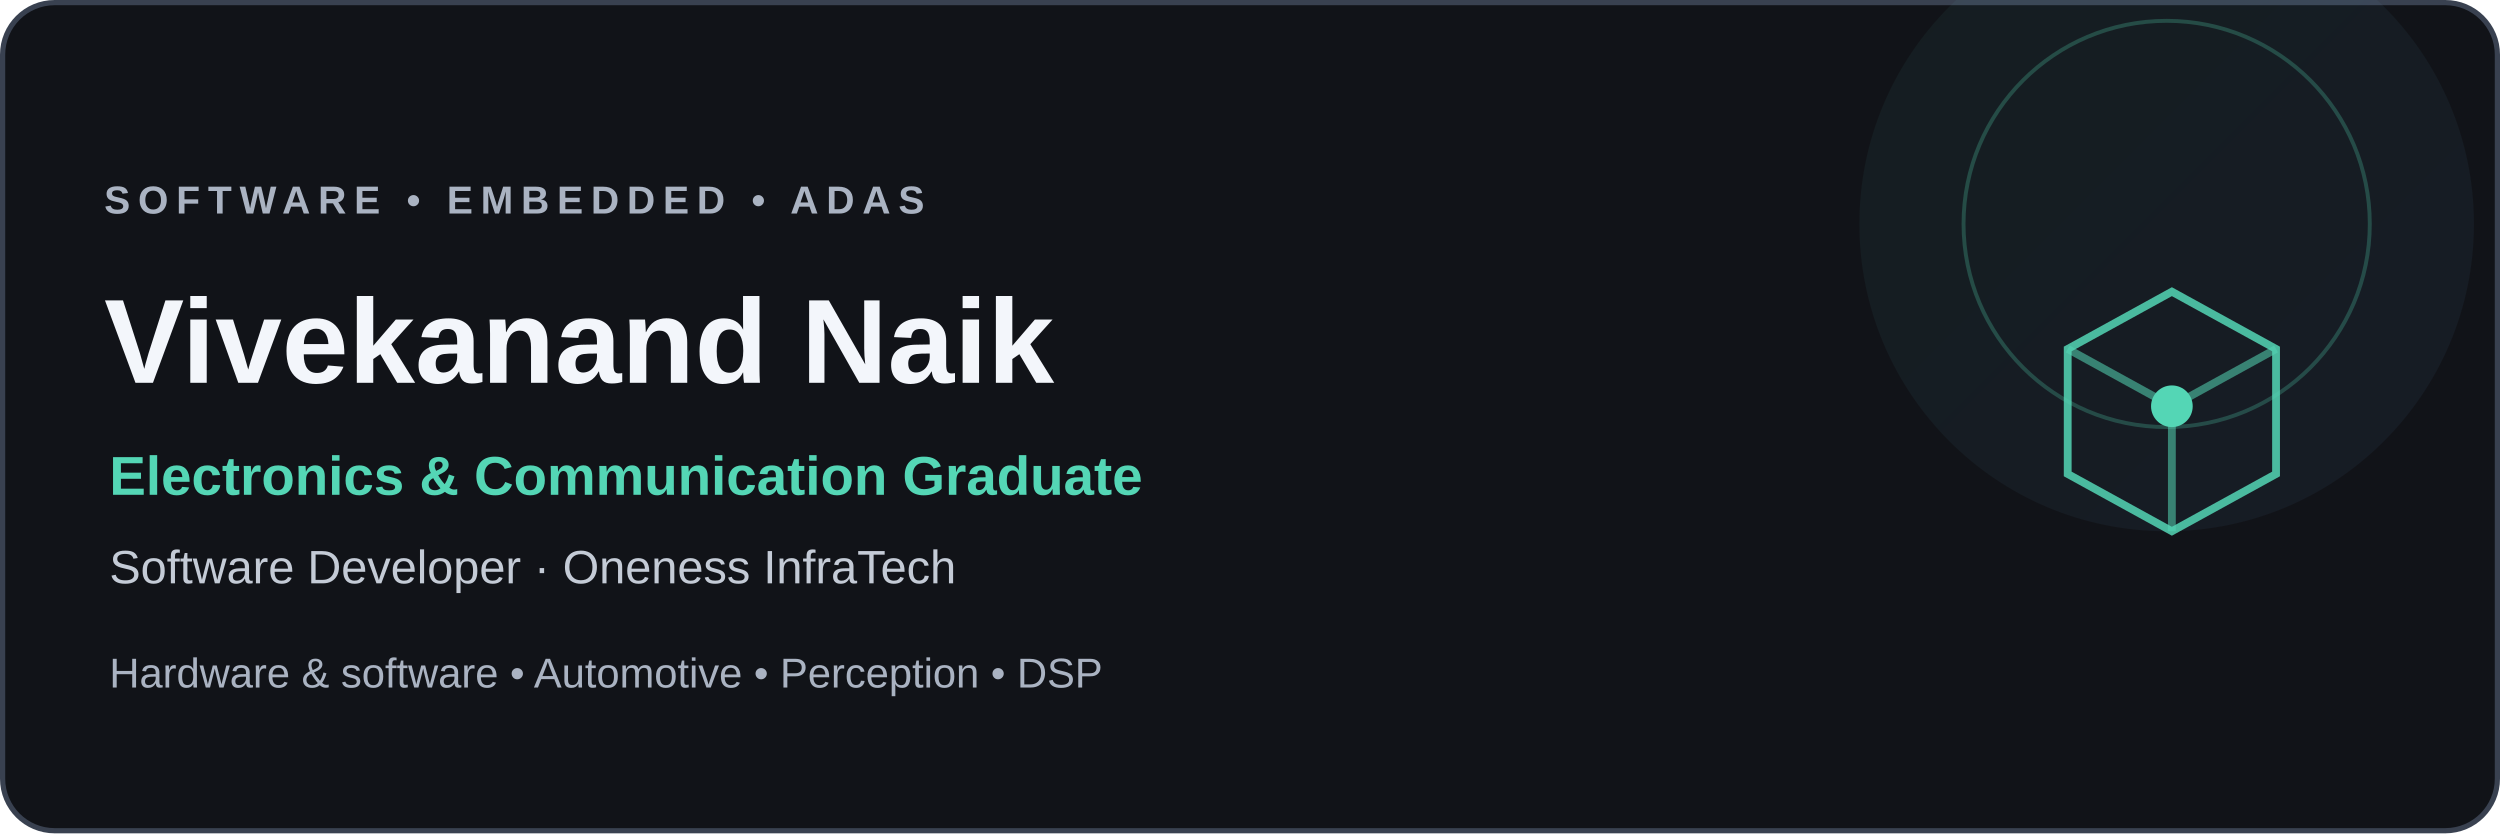
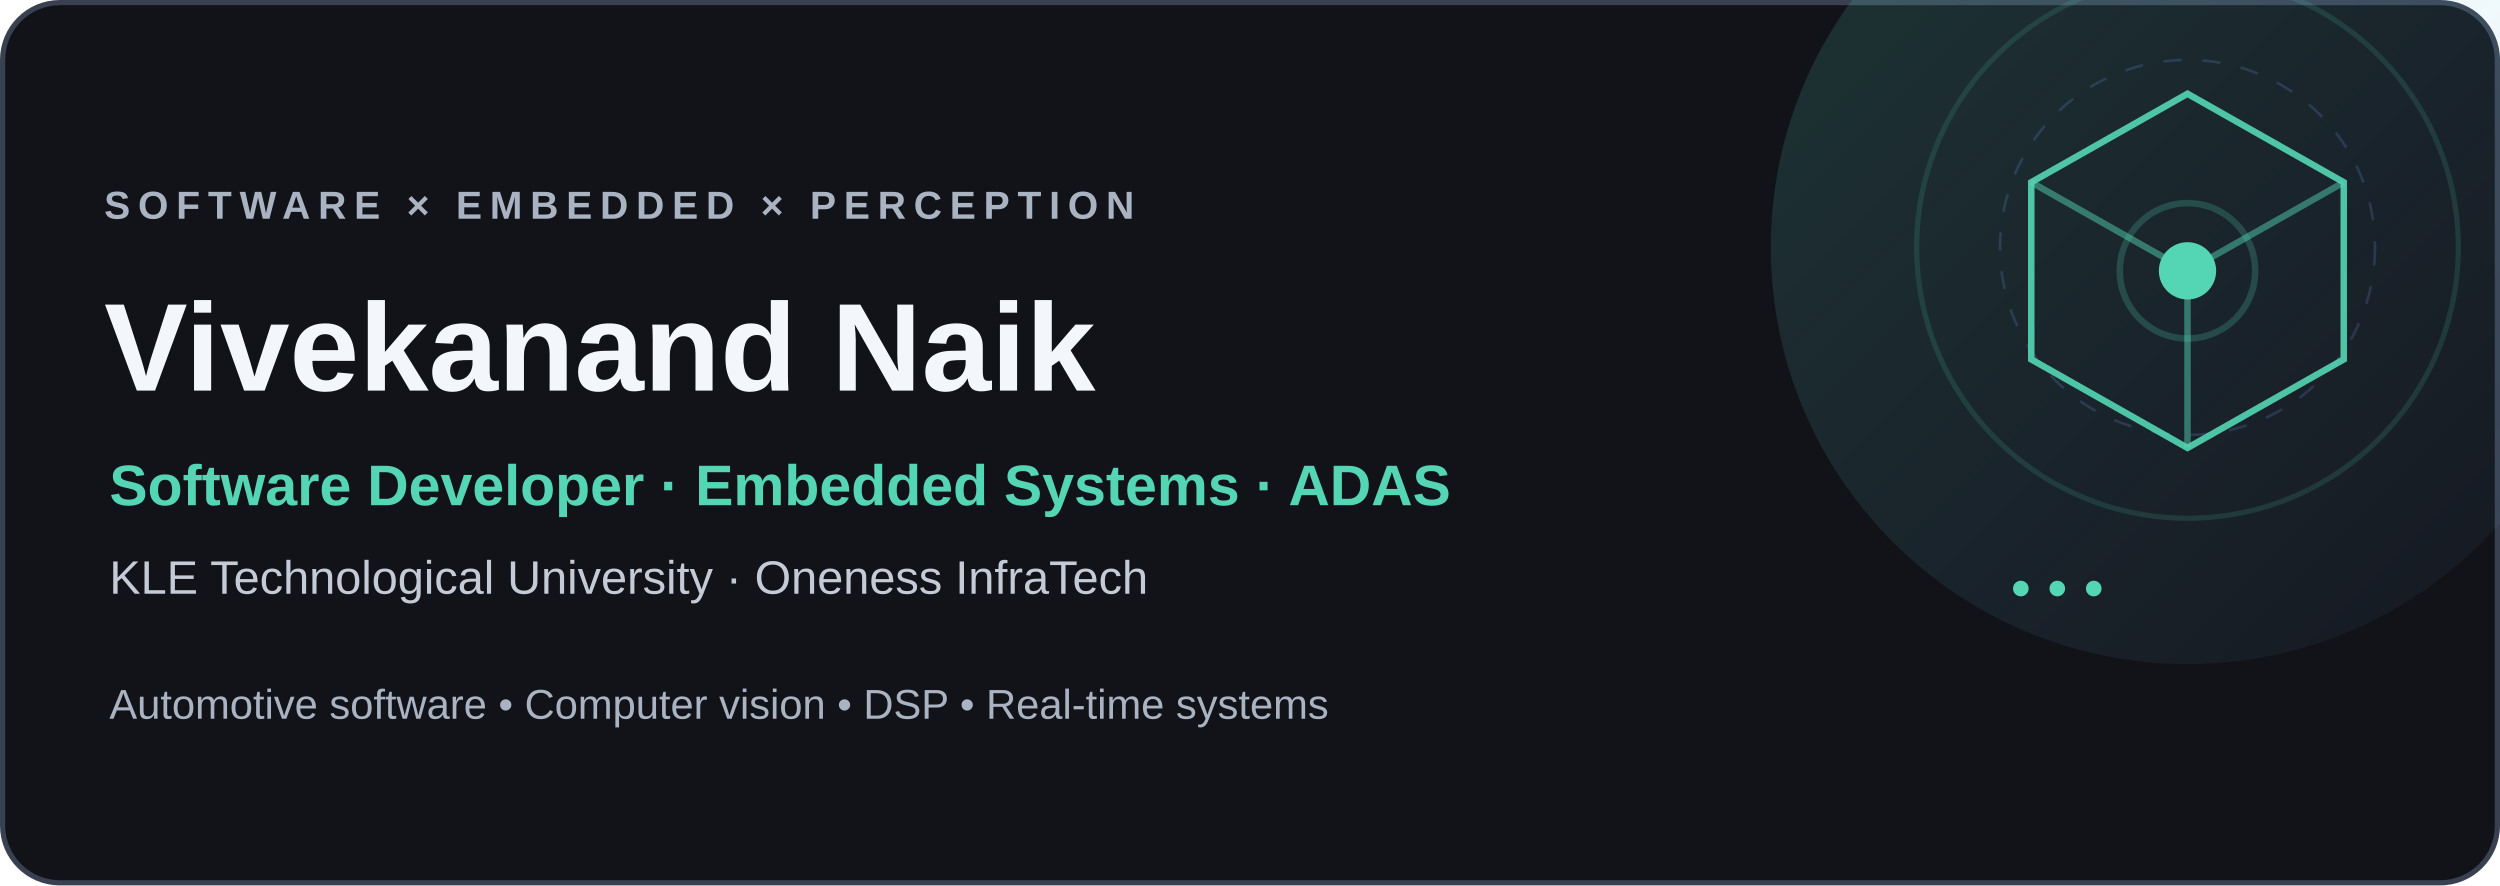
- <svg xmlns="http://www.w3.org/2000/svg" width="960" height="320" viewBox="0 0 960 320" role="img" aria-labelledby="title desc">
+ <svg xmlns="http://www.w3.org/2000/svg" width="960" height="340" viewBox="0 0 960 340" role="img" aria-labelledby="title desc">
  <defs>
    <linearGradient id="accent" x1="0" y1="0" x2="1" y2="1">
-       <stop offset="0" stop-color="#54d6b5" />
+       <stop stop-color="#54d6b5" />
      <stop offset="1" stop-color="#76a7fa" />
    </linearGradient>
+     <linearGradient id="glow" x1="0" y1="0" x2="1" y2="1">
+       <stop stop-color="#54d6b5" stop-opacity=".18" />
+       <stop offset="1" stop-color="#76a7fa" stop-opacity=".03" />
+     </linearGradient>
  </defs>
-   <rect x="1" y="1" width="958" height="318" rx="20" fill="#111318" stroke="#394150" stroke-width="2" />
-   <circle cx="832" cy="86" r="118" fill="url(#accent)" opacity="0.055" />
-   <circle cx="832" cy="86" r="78" fill="none" stroke="#54d6b5" stroke-width="1.5" opacity="0.25" />
-   <path d="M40 48h38" stroke="url(#accent)" stroke-width="4" stroke-linecap="round" />
-   <text x="40" y="82" fill="#aab3c2" font-family="Arial,sans-serif" font-size="15" font-weight="700" letter-spacing="3">SOFTWARE • EMBEDDED • ADAS</text>
-   <text x="40" y="147" fill="#f3f6fb" font-family="Arial,sans-serif" font-size="46" font-weight="700">Vivekanand Naik</text>
-   <text x="42" y="190" fill="#54d6b5" font-family="Arial,sans-serif" font-size="21" font-weight="700">Electronics &amp; Communication Graduate</text>
-   <text x="42" y="224" fill="#c4cbd6" font-family="Arial,sans-serif" font-size="18">Software Developer · Oneness InfraTech</text>
-   <text x="42" y="264" fill="#aab3c2" font-family="Arial,sans-serif" font-size="16">Hardware &amp; software • Automotive • Perception • DSP</text>
-   <g transform="translate(776 112)" fill="none" stroke="#54d6b5" stroke-width="3">
-     <path d="M58 0 98 22v48l-40 22-40-22V22Z" opacity="0.85" />
-     <path d="m18 22 40 22 40-22M58 44v48" opacity="0.55" />
-     <circle cx="58" cy="44" r="8" fill="#54d6b5" stroke="none" />
+   <rect x="1" y="1" width="958" height="338" rx="22" fill="#111318" stroke="#394150" stroke-width="2" />
+   <circle cx="840" cy="95" r="160" fill="url(#glow)" />
+   <circle cx="840" cy="95" r="104" fill="none" stroke="#54d6b5" stroke-opacity=".14" stroke-width="2" />
+   <circle cx="840" cy="95" r="72" fill="none" stroke="#76a7fa" stroke-opacity=".18" stroke-width="1" stroke-dasharray="7 8" />
+   <path d="M40 48h42" stroke="url(#accent)" stroke-width="5" stroke-linecap="round" />
+   <text x="40" y="84" fill="#aab3c2" font-family="Arial,sans-serif" font-size="15" font-weight="700" letter-spacing="3">SOFTWARE × EMBEDDED × PERCEPTION</text>
+   <text x="40" y="150" fill="#f3f6fb" font-family="Arial,sans-serif" font-size="48" font-weight="700">Vivekanand Naik</text>
+   <text x="42" y="194" fill="#54d6b5" font-family="Arial,sans-serif" font-size="22" font-weight="700">Software Developer · Embedded Systems · ADAS</text>
+   <text x="42" y="228" fill="#c4cbd6" font-family="Arial,sans-serif" font-size="18">KLE Technological University · Oneness InfraTech</text>
+   <text x="42" y="276" fill="#aab3c2" font-family="Arial,sans-serif" font-size="16">Automotive software • Computer vision • DSP • Real-time systems</text>
+   <g transform="translate(770 36)" fill="none" stroke="#54d6b5" stroke-width="2.5">
+     <path d="m70 0 60 34v68l-60 34-60-34V34Z" opacity=".9" />
+     <path d="m10 34 60 34 60-34M70 68v68" opacity=".48" />
+     <circle cx="70" cy="68" r="11" fill="#54d6b5" stroke="none" />
+     <circle cx="70" cy="68" r="26" opacity=".22" />
+   </g>
+   <g fill="#54d6b5">
+     <circle cx="776" cy="226" r="3" />
+     <circle cx="790" cy="226" r="3" />
+     <circle cx="804" cy="226" r="3" />
  </g>
</svg>
